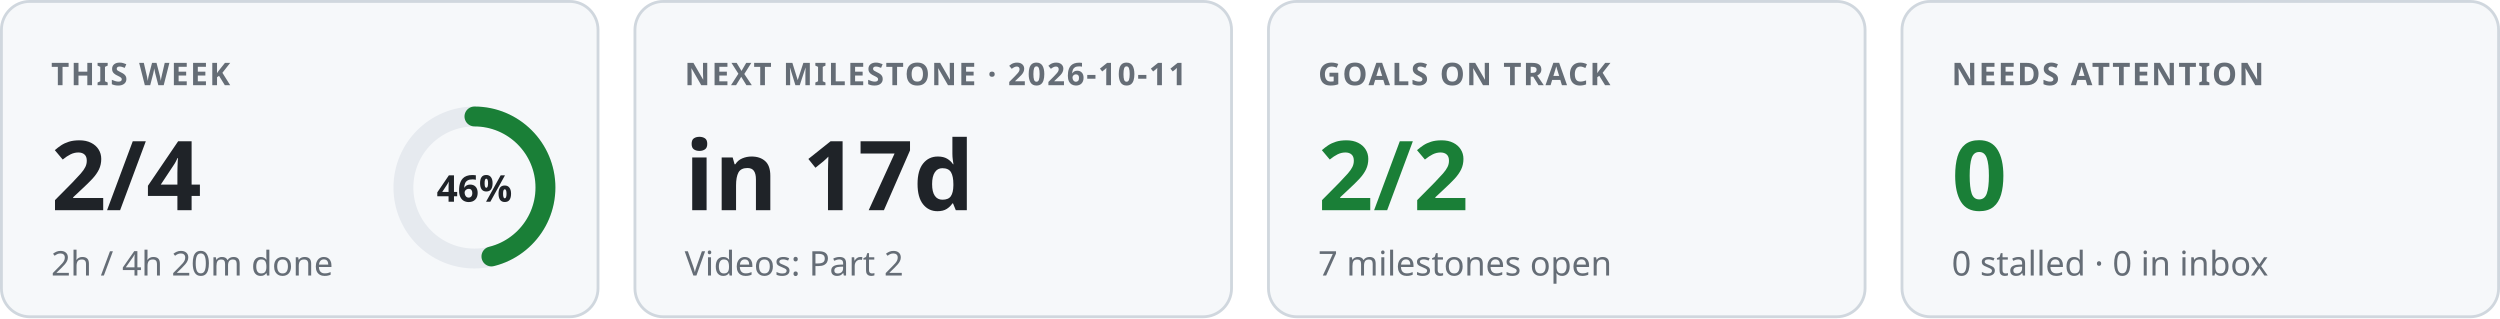
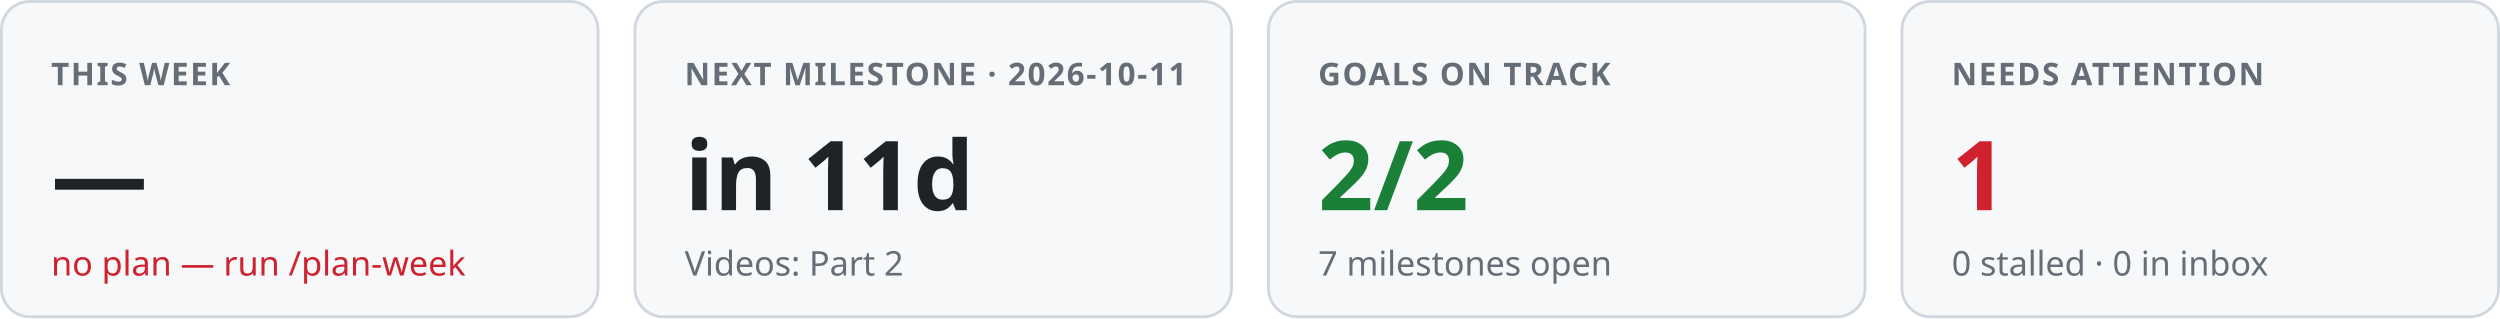
<svg xmlns="http://www.w3.org/2000/svg" width="880" height="112" viewBox="0 0 880 112" font-family="-apple-system, BlinkMacSystemFont, 'Segoe UI', 'Noto Sans', Helvetica, Arial, sans-serif">
  <rect x="0.5" y="0.5" width="210" height="111" rx="10" fill="#f6f8fa" stroke="#d0d7de" />
  <text x="18" y="30" fill="#656d76" font-size="11" font-weight="600" text-anchor="start" letter-spacing="0.6">THIS WEEK</text>
-   <text x="18" y="74" fill="#1f2328" font-size="34" font-weight="600" text-anchor="start">2/4</text>
-   <text x="18" y="97" fill="#656d76" font-size="12" font-weight="400" text-anchor="start">2h / 4h 20m done</text>
-   <circle cx="167" cy="66" r="25" fill="none" stroke="#e6eaef" stroke-width="7" />
-   <circle cx="167" cy="66" r="25" fill="none" stroke="#1a7f37" stroke-width="7" stroke-linecap="round" stroke-dasharray="72.50 157.08" transform="rotate(-90 167 66)" />
-   <text x="167" y="71" fill="#1f2328" font-size="13" font-weight="600" text-anchor="middle">46%</text>
+   <text x="18" y="74" fill="#1f2328" font-size="34" font-weight="600" text-anchor="start">—</text>
+   <text x="18" y="97" fill="#cf222e" font-size="12" font-weight="400" text-anchor="start">no plan — run /plan-week</text>
  <rect x="223.5" y="0.5" width="210" height="111" rx="10" fill="#f6f8fa" stroke="#d0d7de" />
  <text x="241" y="30" fill="#656d76" font-size="11" font-weight="600" text-anchor="start" letter-spacing="0.6">NEXT MILESTONE · 2026-10-11</text>
-   <text x="241" y="74" fill="#1f2328" font-size="34" font-weight="600" text-anchor="start">in 17d</text>
+   <text x="241" y="74" fill="#1f2328" font-size="34" font-weight="600" text-anchor="start">in 11d</text>
  <text x="241" y="97" fill="#656d76" font-size="12" font-weight="400" text-anchor="start">Videos: Part 2</text>
  <rect x="446.5" y="0.5" width="210" height="111" rx="10" fill="#f6f8fa" stroke="#d0d7de" />
  <text x="464" y="30" fill="#656d76" font-size="11" font-weight="600" text-anchor="start" letter-spacing="0.6">GOALS ON TRACK</text>
  <text x="464" y="74" fill="#1a7f37" font-size="34" font-weight="600" text-anchor="start">2/2</text>
  <text x="464" y="97" fill="#656d76" font-size="12" font-weight="400" text-anchor="start">7 milestones open</text>
  <rect x="669.5" y="0.5" width="210" height="111" rx="10" fill="#f6f8fa" stroke="#d0d7de" />
  <text x="687" y="30" fill="#656d76" font-size="11" font-weight="600" text-anchor="start" letter-spacing="0.6">NEEDS ATTENTION</text>
-   <text x="687" y="74" fill="#1a7f37" font-size="34" font-weight="600" text-anchor="start">0</text>
+   <text x="687" y="74" fill="#cf222e" font-size="34" font-weight="600" text-anchor="start">1</text>
  <text x="687" y="97" fill="#656d76" font-size="12" font-weight="400" text-anchor="start">0 stalled · 0 in inbox</text>
</svg>
